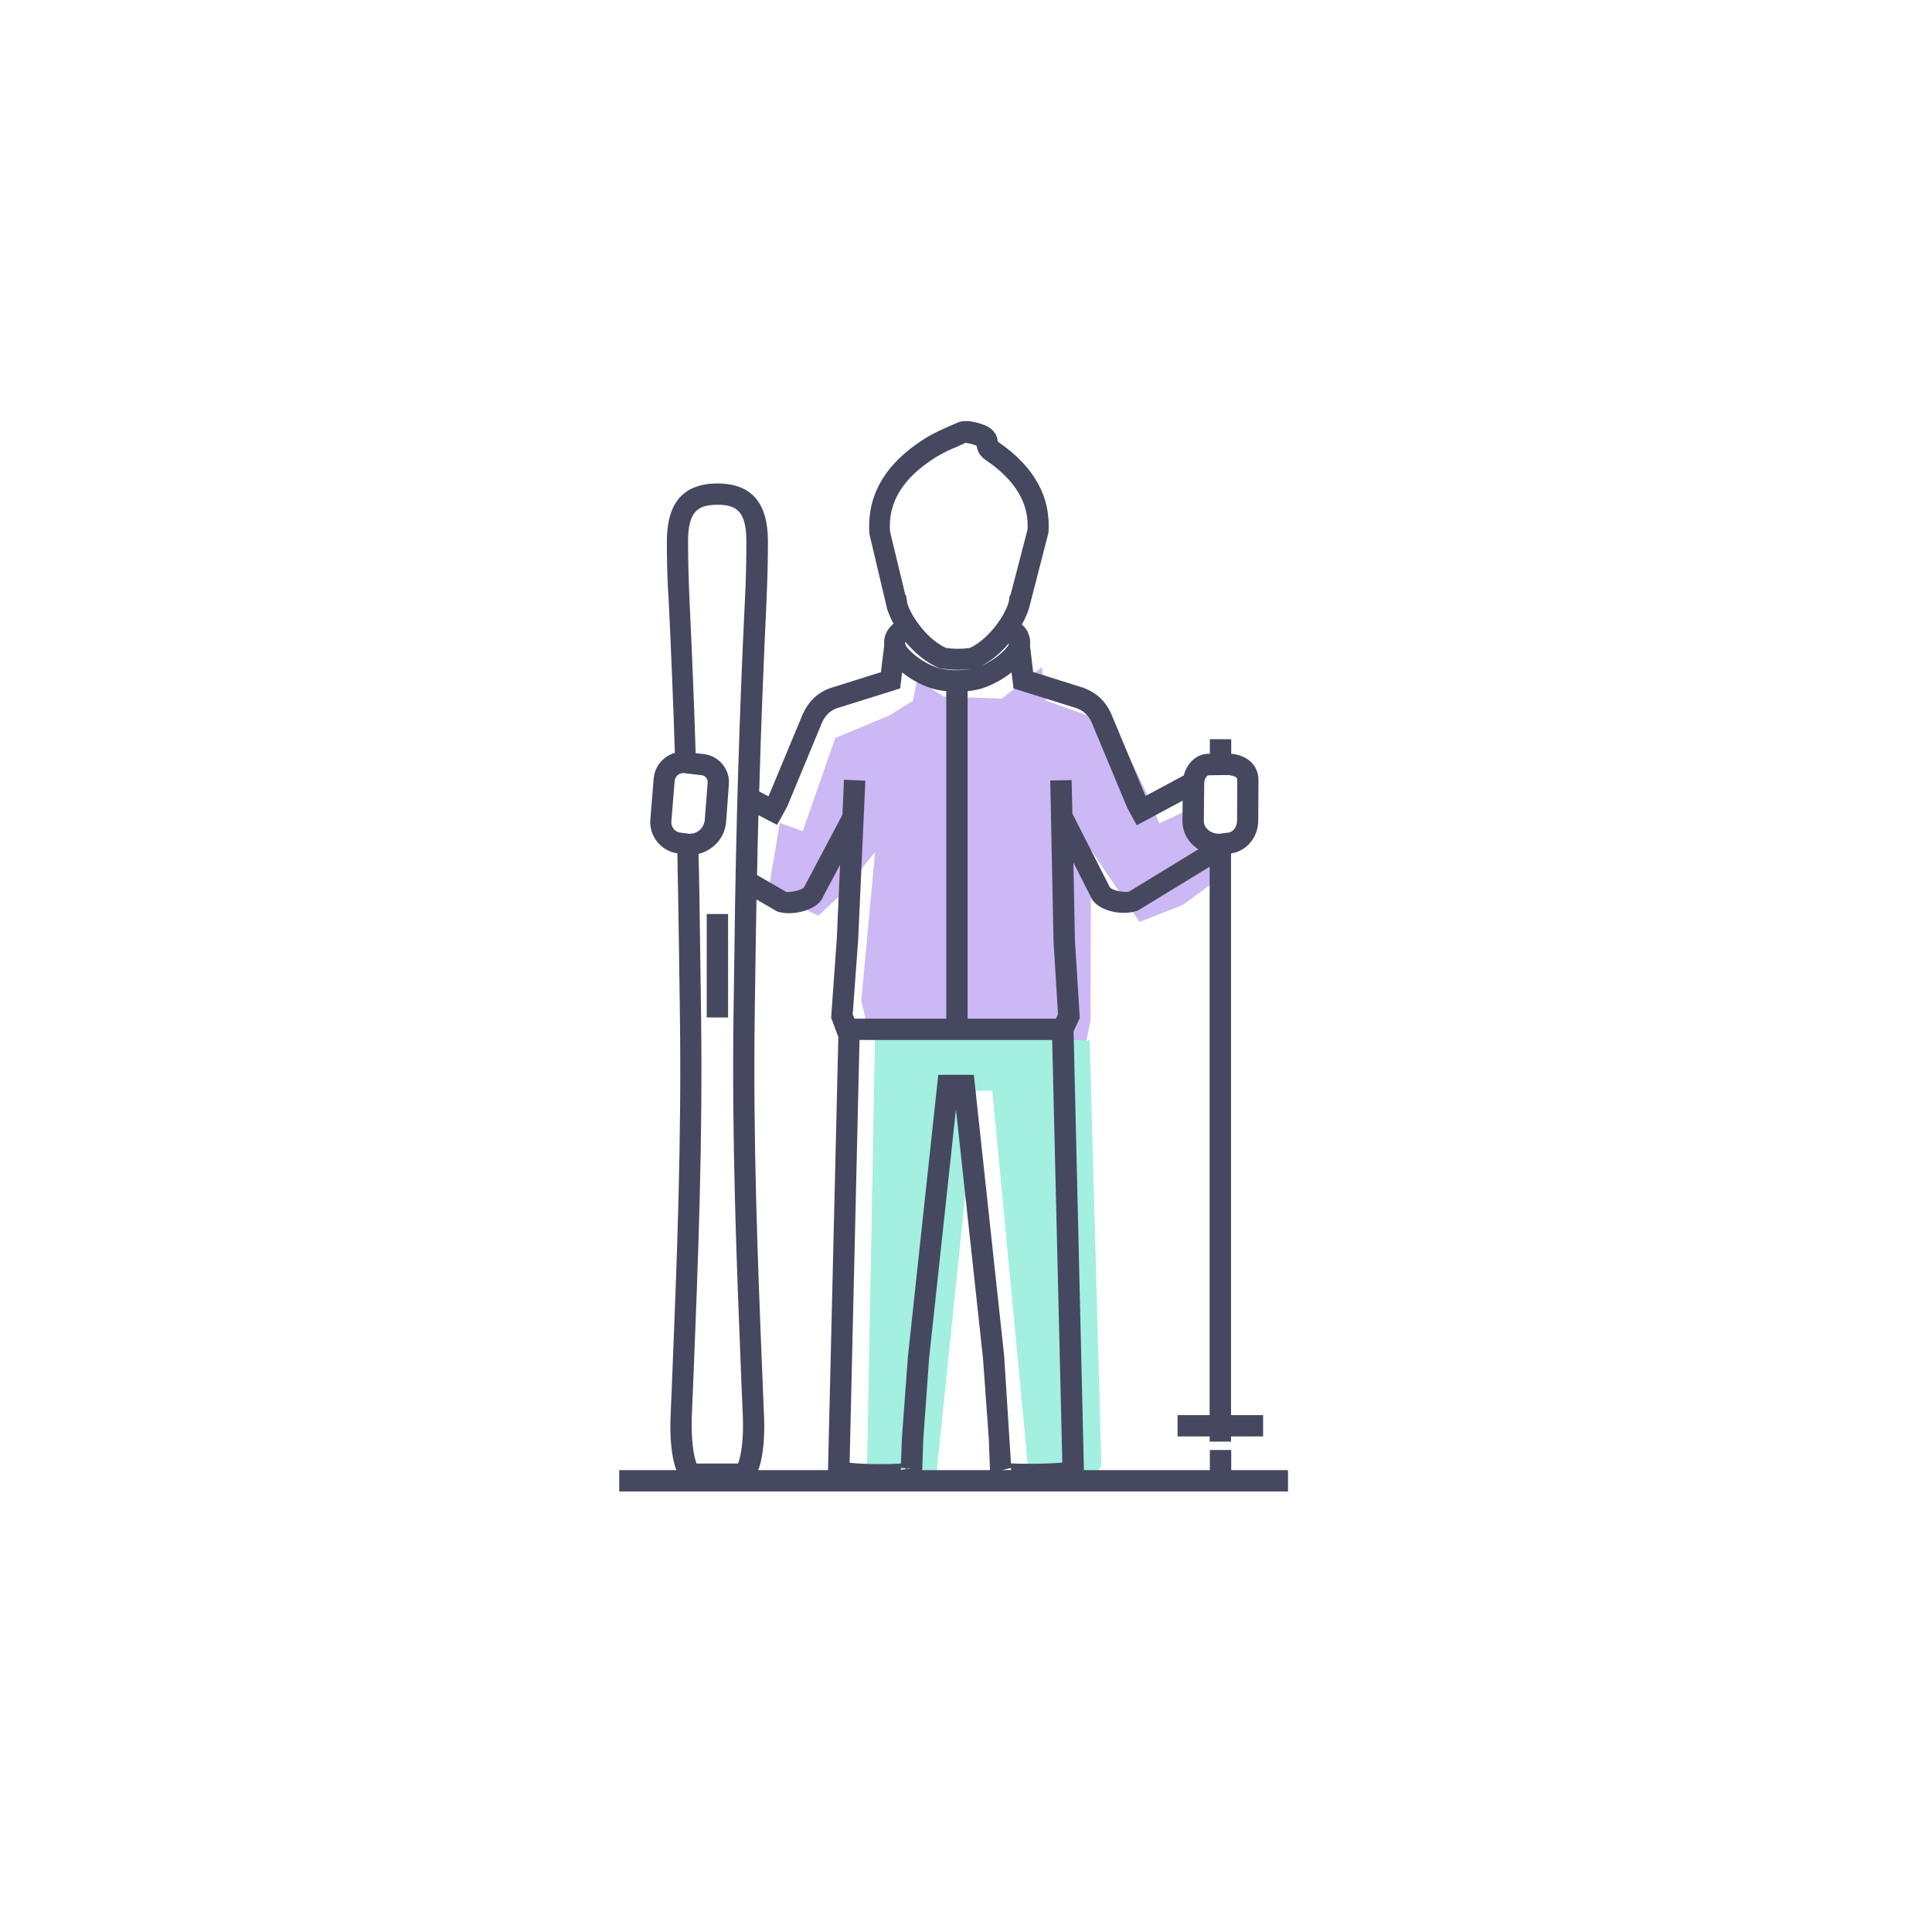
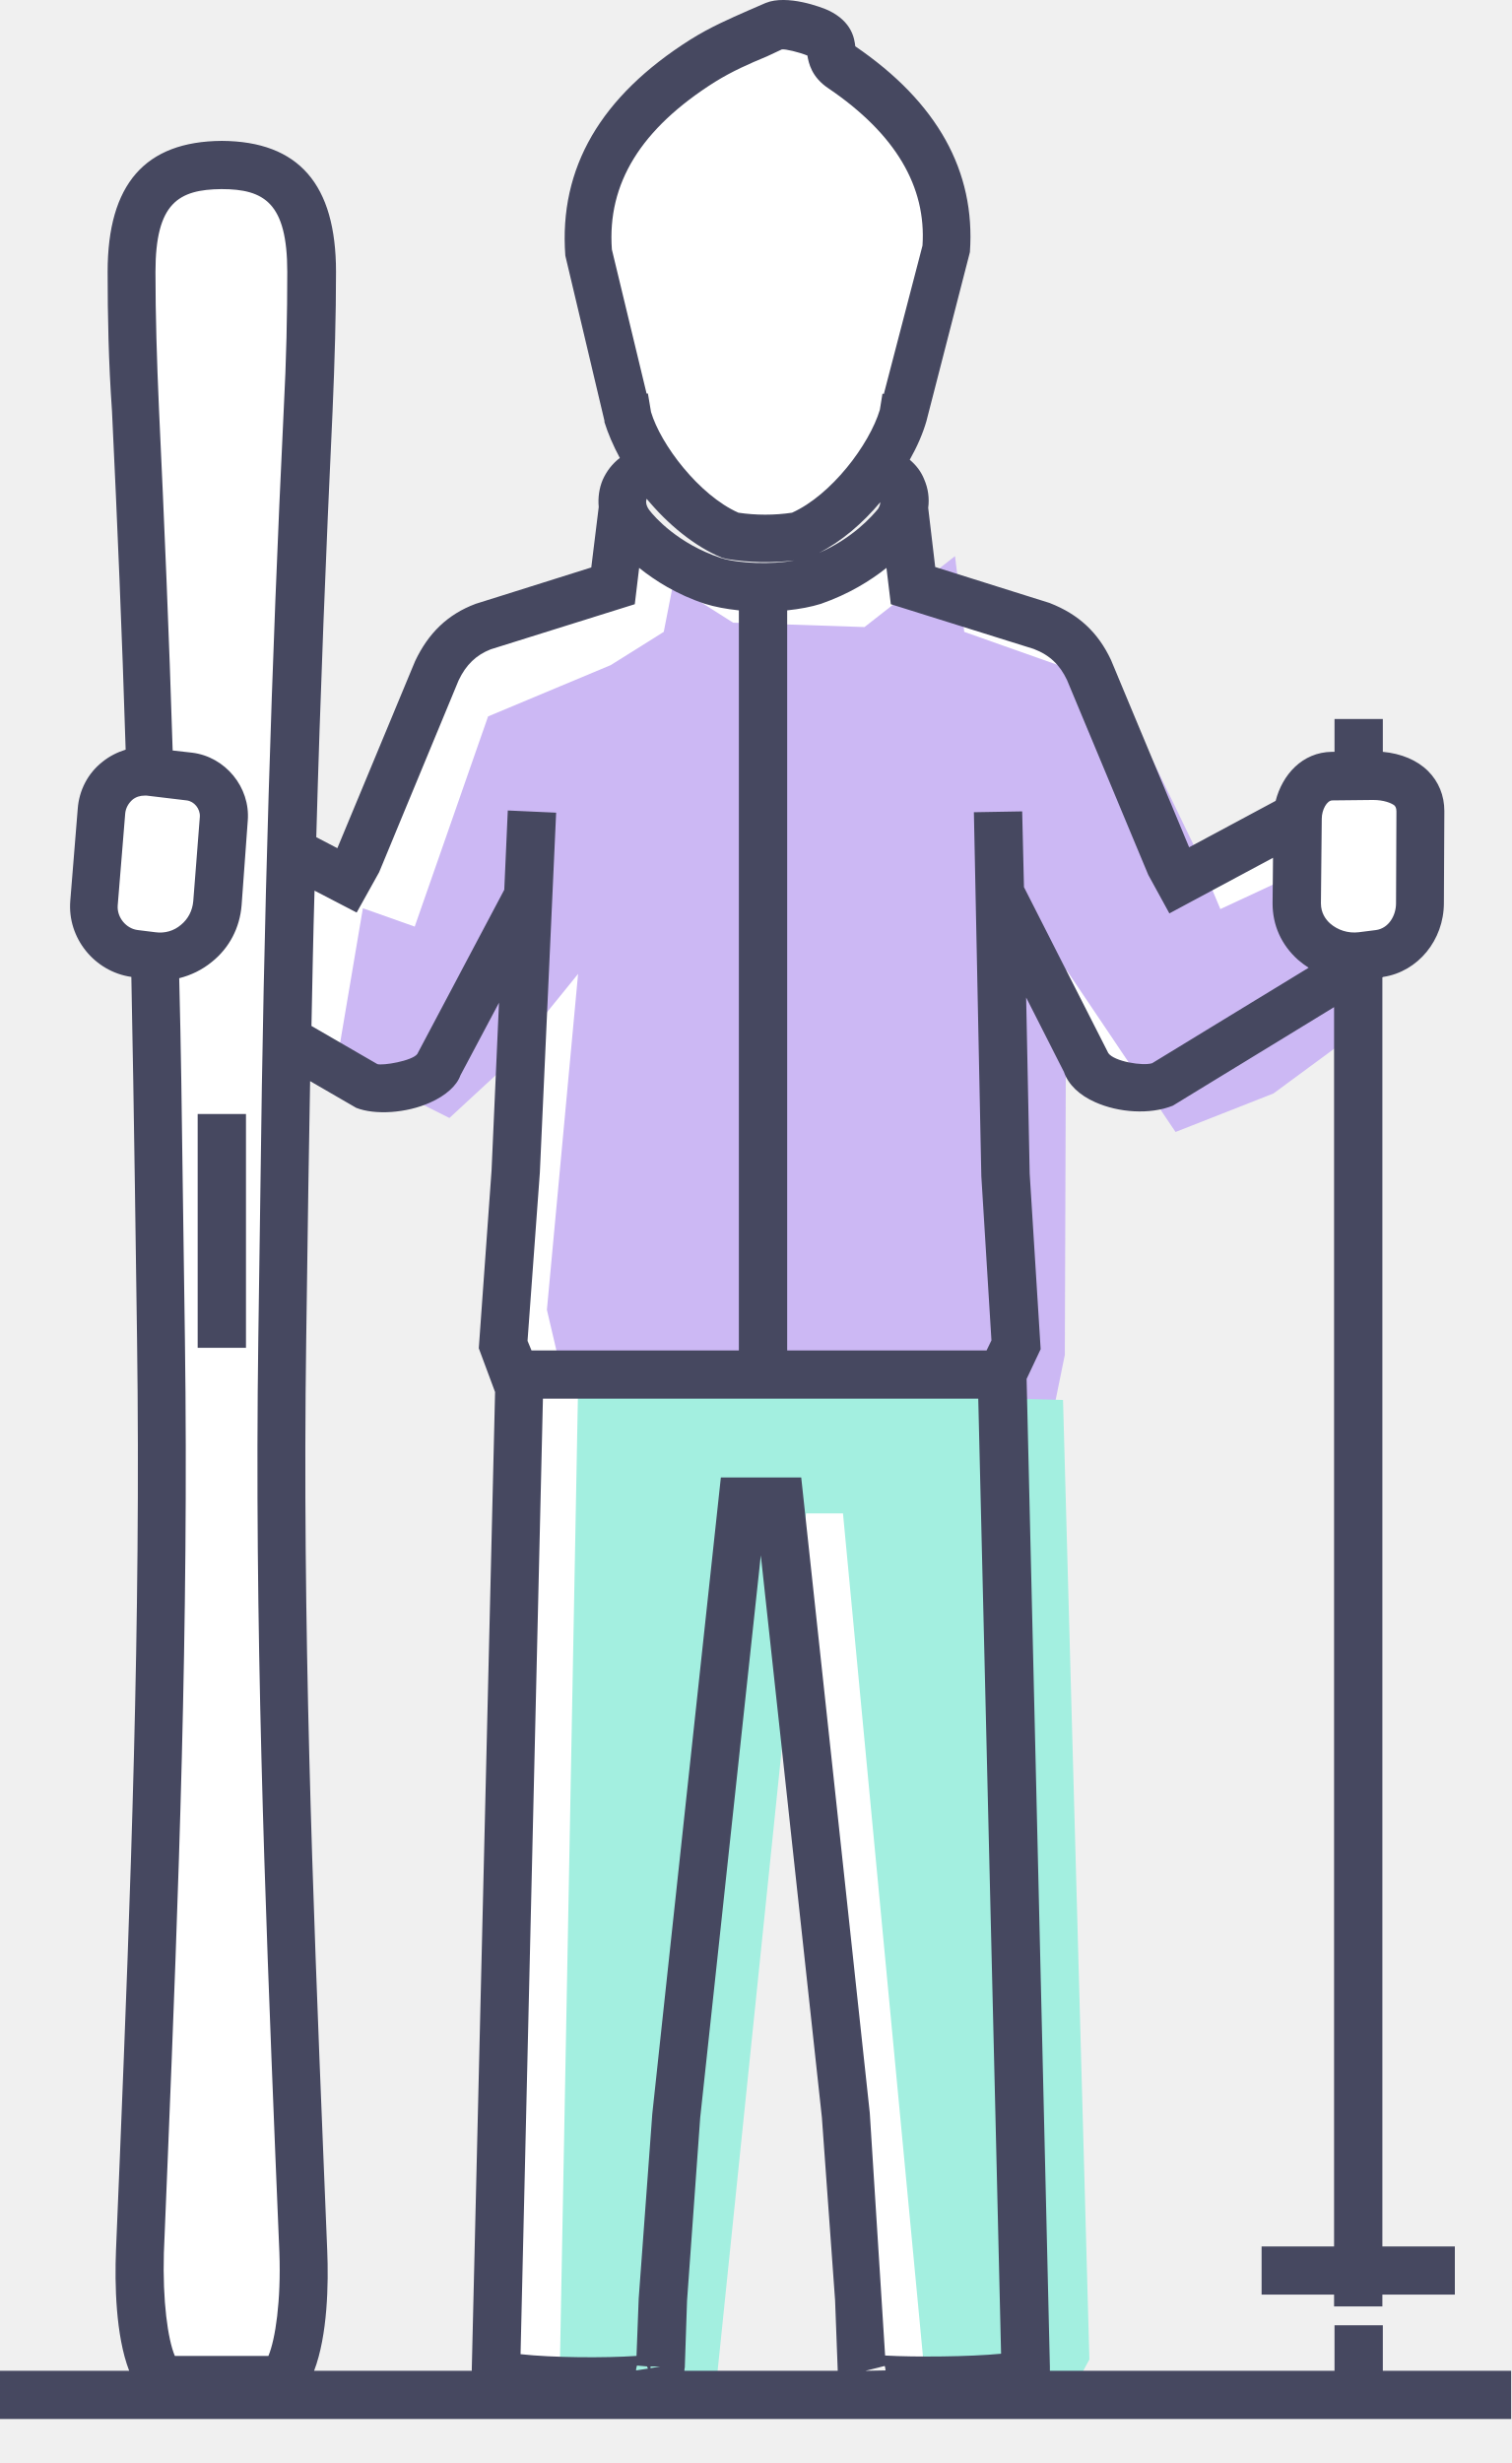
- <svg xmlns="http://www.w3.org/2000/svg" width="78" height="78" viewBox="0 0 78 78" fill="none">
-   <rect width="78" height="78" fill="white" />
-   <path fill-rule="evenodd" clip-rule="evenodd" d="M30.565 32.403L31.499 32.732L32.81 28.977L35 28.061L35.949 27.467L36.114 26.622L37.19 27.302L39.536 27.373L41.153 26.113L41.31 27.467L44.041 28.429L45.399 31.238L45.894 32.411L47.88 31.496L48.013 32.732L48.264 33.538L48.767 34.296L46.836 35.712L45.093 36.401L43.139 33.498L43.115 40.383L42.904 41.423H34.293L33.862 39.577L34.411 33.577L32.967 35.368L32.119 36.151L30.11 35.141L30.565 32.403Z" fill="white" />
-   <path fill-rule="evenodd" clip-rule="evenodd" d="M31.484 33.225L32.41 33.553L33.721 29.798L35.91 28.883L36.86 28.288L37.025 27.443L38.1 28.124L40.447 28.202L42.064 26.935L42.229 28.288L44.952 29.25L46.31 32.059L46.804 33.24L48.79 32.317L48.924 33.553L49.175 34.359L49.677 35.118L47.754 36.534L46.004 37.222L44.05 34.32L44.026 41.204L43.814 42.245H35.204L34.772 40.399L35.33 34.398L33.877 36.19L33.03 36.972L31.02 35.963L31.484 33.225Z" fill="#CCB8F4" />
-   <path fill-rule="evenodd" clip-rule="evenodd" d="M34.191 41.556L42.864 41.791L43.327 58.932L43.037 59.464L40.392 59.276L38.924 43.825H38.264L36.648 59.495L33.861 59.3L34.191 41.556Z" fill="white" />
-   <path fill-rule="evenodd" clip-rule="evenodd" d="M35.329 41.775L43.994 42.01L44.465 59.151L44.174 59.683L41.529 59.495L40.062 44.036H39.402L37.785 59.714L34.999 59.511L35.329 41.775Z" fill="#A3EFE0" />
-   <path fill-rule="evenodd" clip-rule="evenodd" d="M27.763 34.164C27.794 35.501 27.818 36.831 27.833 38.169C27.841 39.092 27.865 40.015 27.872 40.938C27.951 46.673 27.7 52.055 27.496 57.234C27.472 57.837 27.496 59.128 27.888 59.527H30.023C30.423 59.128 30.439 57.837 30.416 57.234C30.212 52.055 29.96 46.673 30.039 40.938C30.055 40.015 30.07 39.092 30.078 38.169C30.133 33.569 30.274 28.961 30.494 24.338C30.533 23.508 30.557 22.695 30.557 21.865C30.557 20.543 30.086 19.964 28.948 19.956C27.818 19.956 27.355 20.528 27.355 21.858C27.355 22.687 27.378 23.508 27.417 24.33C27.519 26.481 27.606 28.633 27.676 30.776" fill="white" />
-   <path fill-rule="evenodd" clip-rule="evenodd" d="M27.677 30.792L28.391 30.878C28.76 30.925 29.035 31.261 29.011 31.629L28.885 33.131C28.838 33.718 28.32 34.148 27.732 34.078L27.418 34.038C26.978 33.984 26.641 33.577 26.68 33.139L26.813 31.496C26.845 31.058 27.229 30.737 27.677 30.792Z" fill="white" />
-   <path fill-rule="evenodd" clip-rule="evenodd" d="M49.527 30.862L48.797 30.87C48.429 30.878 48.185 31.253 48.177 31.621L48.162 33.131C48.154 33.725 48.727 34.148 49.316 34.077L49.629 34.038C50.069 33.983 50.367 33.585 50.367 33.139L50.375 31.496C50.375 31.05 49.975 30.862 49.527 30.862Z" fill="white" />
-   <path fill-rule="evenodd" clip-rule="evenodd" d="M35.934 23.266L35.541 20.754L36.114 19.377L37.142 18.368L38.1 17.938L39.057 17.445L39.834 17.789L40.046 18.204C40.046 18.204 40.682 18.673 40.878 18.884C41.074 19.096 41.569 19.816 41.569 19.816C41.569 19.816 41.836 20.387 41.867 20.739C41.906 21.091 41.773 21.349 41.749 22.037C41.726 22.718 41.749 23.195 41.577 23.547C41.404 23.899 41.247 24.103 41.129 24.423C41.012 24.752 40.525 25.542 40.478 25.597C40.431 25.66 40.054 26.489 39.944 26.45C39.834 26.41 39.034 26.63 38.704 26.614C38.374 26.606 37.535 26.254 37.535 26.254L36.624 25.409L35.934 23.266Z" fill="white" />
-   <path d="M52 60.214H25V59.353H27.308C27.064 58.72 27.049 57.789 27.072 57.21L27.143 55.496C27.331 50.842 27.52 46.03 27.449 40.929L27.41 38.16C27.394 36.924 27.37 35.688 27.347 34.452C26.688 34.358 26.201 33.756 26.256 33.091L26.389 31.448C26.413 31.119 26.57 30.814 26.829 30.611C26.954 30.509 27.096 30.439 27.245 30.392C27.182 28.358 27.096 26.323 27.002 24.344C26.939 23.46 26.923 22.639 26.923 21.856C26.923 20.292 27.59 19.525 28.964 19.517C30.337 19.525 31.004 20.292 31.004 21.856C31.004 22.631 30.981 23.445 30.942 24.352C30.824 26.855 30.722 29.398 30.651 31.956L31.028 32.152L32.417 28.811C32.653 28.311 32.998 27.974 33.5 27.787L35.565 27.137L35.698 26.058C35.682 25.893 35.706 25.721 35.769 25.573C35.839 25.416 35.941 25.283 36.075 25.181C35.957 24.962 35.863 24.743 35.8 24.54V24.516L35.102 21.567C34.984 19.994 35.737 18.719 37.331 17.71C37.692 17.483 38.037 17.335 38.374 17.186L38.681 17.053C39.065 16.896 39.685 17.131 39.803 17.186C40.227 17.389 40.266 17.695 40.282 17.828C41.749 18.829 42.432 20.057 42.33 21.504L41.553 24.524C41.49 24.743 41.388 24.978 41.255 25.213C41.365 25.306 41.459 25.424 41.514 25.565C41.585 25.729 41.608 25.901 41.585 26.073L41.71 27.129L43.751 27.771C44.277 27.974 44.622 28.303 44.85 28.788L46.247 32.136L47.793 31.307C47.911 30.845 48.264 30.439 48.798 30.431H48.845V29.844H49.708V30.431C50.038 30.462 50.32 30.579 50.517 30.775C50.705 30.963 50.807 31.213 50.807 31.487L50.799 33.13C50.799 33.795 50.336 34.358 49.716 34.452L49.7 34.46V57.132H50.995V57.992H49.7V58.203H48.837V57.992H47.542V57.132H48.837V34.992L45.956 36.752C45.548 36.916 44.983 36.877 44.567 36.689C44.285 36.564 44.088 36.376 44.01 36.15L43.335 34.82L43.398 37.965L43.594 41.102L43.343 41.634L43.759 59.283C43.759 59.306 43.759 59.33 43.759 59.353H48.845V58.54H49.708V59.353H52V60.214ZM40.462 59.353L40.823 59.346C40.823 59.322 40.815 59.291 40.808 59.267L40.462 59.353ZM37.228 59.353H39.968C39.968 59.346 39.968 59.346 39.968 59.338L39.921 58.094L39.685 54.824L38.594 44.786L37.511 54.831L37.276 58.102L37.236 59.291C37.228 59.314 37.228 59.338 37.228 59.353ZM30.612 59.353H33.43C33.43 59.338 33.43 59.322 33.43 59.314L33.846 41.868L33.555 41.086L33.783 37.91L33.916 34.913L33.226 36.212C33.163 36.392 32.967 36.572 32.684 36.697C32.268 36.885 31.703 36.924 31.365 36.791L30.541 36.314C30.533 36.932 30.518 37.55 30.51 38.168L30.471 40.937C30.4 46.03 30.588 50.842 30.777 55.496L30.847 57.21C30.871 57.789 30.855 58.72 30.612 59.353ZM36.381 59.259C36.373 59.291 36.365 59.314 36.365 59.346L36.577 59.314L36.561 59.275L36.381 59.259ZM36.624 59.275V59.306L36.797 59.275H36.624ZM34.301 59.056C34.866 59.119 35.808 59.126 36.373 59.087L36.412 58.062L36.656 54.761L37.88 43.394H39.316L40.541 54.745L40.815 59.08C41.357 59.111 42.315 59.103 42.888 59.048L42.785 54.738L42.479 41.986H34.701L34.301 59.056ZM28.124 59.087H29.796C29.921 58.79 30.023 58.102 29.992 57.241L29.921 55.528C29.733 50.865 29.544 46.038 29.615 40.922L29.654 38.152C29.709 33.497 29.851 28.835 30.07 24.313C30.117 23.421 30.133 22.615 30.133 21.856C30.133 20.62 29.717 20.378 28.956 20.378C28.195 20.386 27.779 20.62 27.779 21.856C27.779 22.631 27.802 23.429 27.841 24.313C27.936 26.308 28.022 28.358 28.085 30.407L28.43 30.446C29.026 30.517 29.474 31.064 29.427 31.659L29.317 33.169C29.285 33.576 29.097 33.935 28.783 34.186C28.61 34.327 28.414 34.421 28.202 34.475C28.234 35.704 28.249 36.932 28.265 38.16L28.304 40.929C28.375 46.046 28.187 50.873 27.998 55.543L27.928 57.249C27.904 58.102 27.998 58.79 28.124 59.087ZM39.065 41.125H42.629L42.715 40.945L42.534 38.011L42.401 31.51L43.264 31.495L43.296 32.848L44.803 35.813C44.905 35.962 45.423 36.048 45.587 35.993L48.382 34.288C48.319 34.248 48.256 34.202 48.193 34.147C47.895 33.881 47.738 33.529 47.738 33.138L47.746 32.324L45.894 33.318L45.517 32.629L44.065 29.148C43.939 28.882 43.759 28.702 43.468 28.592L40.917 27.794L40.839 27.145C40.556 27.372 40.164 27.614 39.669 27.787C39.497 27.841 39.293 27.88 39.065 27.904V41.125ZM34.497 41.125H38.202V27.904C37.974 27.88 37.77 27.841 37.597 27.787C37.095 27.622 36.703 27.372 36.42 27.145L36.342 27.794L33.767 28.6C33.508 28.702 33.328 28.874 33.194 29.155L31.773 32.582L31.373 33.302L30.62 32.911C30.596 33.717 30.581 34.522 30.565 35.328L31.742 36.009C31.836 36.04 32.362 35.954 32.456 35.829L34.011 32.895L34.073 31.479L34.937 31.518L34.646 37.949L34.426 40.953L34.497 41.125ZM27.582 31.213C27.504 31.213 27.425 31.236 27.363 31.291C27.292 31.354 27.245 31.44 27.237 31.534L27.104 33.177C27.088 33.388 27.253 33.591 27.465 33.615L27.779 33.654C27.943 33.677 28.108 33.63 28.234 33.521C28.359 33.419 28.438 33.271 28.453 33.099L28.571 31.589C28.579 31.448 28.469 31.315 28.336 31.299L27.622 31.213C27.606 31.213 27.59 31.213 27.582 31.213ZM49.535 31.291L48.806 31.299C48.711 31.299 48.617 31.463 48.617 31.628L48.602 33.138C48.602 33.31 48.688 33.427 48.766 33.497C48.9 33.615 49.088 33.677 49.276 33.654L49.583 33.615C49.818 33.584 49.944 33.349 49.944 33.138L49.952 31.495C49.952 31.424 49.928 31.409 49.92 31.393C49.865 31.346 49.724 31.291 49.535 31.291ZM36.553 25.909V25.917C36.538 25.956 36.538 26.026 36.601 26.112C36.695 26.238 37.119 26.715 37.872 26.965C38.186 27.067 38.783 27.09 39.191 27.012C38.798 27.059 38.39 27.051 37.998 26.988L37.904 26.965C37.409 26.762 36.93 26.363 36.553 25.909ZM40.729 25.971C40.415 26.347 40.031 26.676 39.63 26.879C40.242 26.613 40.588 26.214 40.69 26.089C40.713 26.05 40.729 26.011 40.729 25.971ZM38.194 26.159C38.508 26.206 38.837 26.206 39.151 26.159C39.85 25.846 40.533 24.947 40.721 24.321L40.768 24.031L40.792 24.039L41.483 21.387C41.553 20.339 41.004 19.392 39.803 18.578C39.497 18.375 39.45 18.125 39.426 17.992C39.269 17.929 39.034 17.874 38.971 17.882L38.704 18.007C38.382 18.14 38.084 18.273 37.778 18.461C36.452 19.298 35.847 20.276 35.933 21.457L36.553 24.031H36.577L36.632 24.36C36.805 24.939 37.487 25.846 38.194 26.159ZM29.387 41.078H28.532V36.901H29.395V41.078H29.387Z" fill="#464860" />
+ <svg xmlns="http://www.w3.org/2000/svg" width="27" height="44" viewBox="0 0 27 44" fill="none">
+   <path fill-rule="evenodd" clip-rule="evenodd" d="M5.565 15.403L6.499 15.732L7.81 11.977L10 11.061L10.949 10.467L11.114 9.622L12.19 10.302L14.536 10.373L16.153 9.113L16.31 10.467L19.041 11.429L20.399 14.238L20.894 15.411L22.88 14.496L23.013 15.732L23.264 16.538L23.767 17.296L21.836 18.712L20.093 19.401L18.139 16.498L18.115 23.383L17.904 24.423H9.293L8.862 22.577L9.411 16.577L7.967 18.368L7.119 19.151L5.11 18.141L5.565 15.403Z" fill="white" />
+   <path fill-rule="evenodd" clip-rule="evenodd" d="M6.484 16.225L7.41 16.553L8.721 12.798L10.91 11.883L11.86 11.288L12.025 10.443L13.1 11.124L15.447 11.202L17.064 9.935L17.229 11.288L19.952 12.251L21.31 15.059L21.805 16.24L23.79 15.317L23.924 16.553L24.175 17.359L24.677 18.118L22.754 19.534L21.004 20.222L19.05 17.32L19.026 24.204L18.814 25.245H10.204L9.772 23.399L10.329 17.398L8.877 19.19L8.03 19.972L6.021 18.963L6.484 16.225Z" fill="#CCB8F4" />
+   <path fill-rule="evenodd" clip-rule="evenodd" d="M9.191 24.556L17.864 24.791L18.327 41.932L18.037 42.464L15.392 42.276L13.924 26.825H13.264L11.648 42.495L8.861 42.3L9.191 24.556Z" fill="white" />
+   <path fill-rule="evenodd" clip-rule="evenodd" d="M10.329 24.775L18.994 25.01L19.465 42.151L19.174 42.683L16.529 42.495L15.062 27.036H14.402L12.785 42.714L9.999 42.511L10.329 24.775Z" fill="#A3EFE0" />
+   <path fill-rule="evenodd" clip-rule="evenodd" d="M2.763 17.164C2.794 18.501 2.818 19.831 2.833 21.169C2.841 22.092 2.865 23.015 2.873 23.939C2.951 29.673 2.7 35.055 2.496 40.234C2.472 40.837 2.496 42.128 2.888 42.527H5.023C5.423 42.128 5.439 40.837 5.416 40.234C5.211 35.055 4.96 29.673 5.039 23.939C5.054 23.015 5.07 22.092 5.078 21.169C5.133 16.569 5.274 11.961 5.494 7.338C5.533 6.508 5.557 5.695 5.557 4.865C5.557 3.543 5.086 2.964 3.948 2.957C2.818 2.957 2.354 3.528 2.354 4.858C2.354 5.687 2.378 6.508 2.417 7.33C2.519 9.481 2.606 11.633 2.676 13.776" fill="white" />
+   <path fill-rule="evenodd" clip-rule="evenodd" d="M2.677 13.792L3.391 13.878C3.76 13.925 4.035 14.261 4.011 14.629L3.885 16.131C3.838 16.718 3.32 17.148 2.732 17.078L2.418 17.038C1.978 16.984 1.641 16.577 1.68 16.139L1.813 14.496C1.845 14.058 2.229 13.737 2.677 13.792Z" fill="white" />
+   <path fill-rule="evenodd" clip-rule="evenodd" d="M24.527 13.862L23.797 13.87C23.429 13.878 23.185 14.253 23.177 14.621L23.162 16.131C23.154 16.725 23.727 17.148 24.316 17.077L24.629 17.038C25.069 16.983 25.367 16.585 25.367 16.139L25.375 14.496C25.375 14.05 24.975 13.862 24.527 13.862Z" fill="white" />
+   <path fill-rule="evenodd" clip-rule="evenodd" d="M10.934 6.266L10.541 3.754L11.114 2.377L12.142 1.368L13.1 0.938L14.057 0.445L14.834 0.789L15.046 1.204C15.046 1.204 15.682 1.673 15.878 1.885C16.074 2.096 16.569 2.816 16.569 2.816C16.569 2.816 16.836 3.387 16.867 3.739C16.906 4.091 16.773 4.349 16.749 5.037C16.726 5.718 16.749 6.195 16.577 6.547C16.404 6.899 16.247 7.103 16.129 7.423C16.012 7.752 15.525 8.542 15.478 8.597C15.431 8.659 15.054 9.489 14.944 9.45C14.834 9.411 14.034 9.63 13.704 9.614C13.374 9.606 12.535 9.254 12.535 9.254L11.624 8.409L10.934 6.266Z" fill="white" />
+   <path d="M27 43.214H0V42.353H2.308C2.064 41.72 2.049 40.789 2.072 40.21L2.143 38.496C2.331 33.842 2.519 29.03 2.449 23.93L2.41 21.16C2.394 19.924 2.37 18.688 2.347 17.452C1.688 17.358 1.201 16.756 1.256 16.091L1.389 14.448C1.413 14.119 1.57 13.814 1.829 13.611C1.954 13.509 2.096 13.439 2.245 13.392C2.182 11.358 2.096 9.324 2.001 7.344C1.939 6.46 1.923 5.639 1.923 4.856C1.923 3.292 2.59 2.525 3.964 2.517C5.337 2.525 6.004 3.292 6.004 4.856C6.004 5.631 5.981 6.445 5.942 7.352C5.824 9.855 5.722 12.398 5.651 14.956L6.028 15.152L7.417 11.811C7.653 11.311 7.998 10.974 8.5 10.787L10.565 10.137L10.698 9.058C10.682 8.893 10.706 8.721 10.769 8.572C10.839 8.416 10.941 8.283 11.075 8.181C10.957 7.962 10.863 7.743 10.8 7.54V7.516L10.101 4.567C9.984 2.995 10.737 1.719 12.331 0.71C12.692 0.483 13.037 0.335 13.374 0.186L13.681 0.053C14.065 -0.104 14.685 0.131 14.803 0.186C15.227 0.389 15.266 0.694 15.282 0.827C16.749 1.829 17.432 3.057 17.33 4.504L16.553 7.524C16.49 7.743 16.388 7.978 16.255 8.213C16.365 8.306 16.459 8.424 16.514 8.565C16.585 8.729 16.608 8.901 16.585 9.073L16.71 10.129L18.751 10.771C19.277 10.974 19.622 11.303 19.85 11.788L21.247 15.136L22.793 14.307C22.911 13.845 23.264 13.438 23.798 13.431H23.845V12.844H24.708V13.431C25.038 13.462 25.32 13.579 25.517 13.775C25.705 13.963 25.807 14.213 25.807 14.487L25.799 16.13C25.799 16.795 25.336 17.358 24.716 17.452L24.7 17.46V40.132H25.995V40.992H24.7V41.203H23.837V40.992H22.542V40.132H23.837V17.992L20.956 19.752C20.548 19.916 19.983 19.877 19.567 19.689C19.285 19.564 19.088 19.376 19.01 19.149L18.335 17.82L18.398 20.965L18.594 24.102L18.343 24.634L18.759 42.283C18.759 42.306 18.759 42.33 18.759 42.353H23.845V41.54H24.708V42.353H27V43.214ZM15.462 42.353L15.823 42.346C15.823 42.322 15.815 42.291 15.808 42.267L15.462 42.353ZM12.229 42.353H14.968C14.968 42.346 14.968 42.346 14.968 42.338L14.921 41.094L14.685 37.824L13.594 27.786L12.511 37.831L12.276 41.102L12.236 42.291C12.229 42.314 12.229 42.338 12.229 42.353ZM5.612 42.353H8.43C8.43 42.338 8.43 42.322 8.43 42.314L8.846 24.868L8.555 24.086L8.783 20.91L8.916 17.913L8.226 19.212C8.163 19.392 7.967 19.572 7.684 19.697C7.268 19.885 6.703 19.924 6.365 19.791L5.541 19.314C5.533 19.932 5.518 20.55 5.51 21.168L5.471 23.937C5.4 29.03 5.588 33.842 5.777 38.496L5.847 40.21C5.871 40.789 5.855 41.72 5.612 42.353ZM11.381 42.259C11.373 42.291 11.365 42.314 11.365 42.346L11.577 42.314L11.561 42.275L11.381 42.259ZM11.624 42.275V42.306L11.797 42.275H11.624ZM9.301 42.056C9.866 42.119 10.808 42.126 11.373 42.087L11.412 41.062L11.655 37.761L12.88 26.394H14.316L15.541 37.745L15.815 42.08C16.357 42.111 17.314 42.103 17.887 42.048L17.785 37.738L17.479 24.986H9.701L9.301 42.056ZM3.124 42.087H4.796C4.921 41.79 5.023 41.102 4.992 40.241L4.921 38.528C4.733 33.865 4.544 29.038 4.615 23.922L4.654 21.152C4.709 16.497 4.851 11.835 5.07 7.313C5.117 6.421 5.133 5.615 5.133 4.856C5.133 3.62 4.717 3.378 3.956 3.378C3.194 3.386 2.778 3.62 2.778 4.856C2.778 5.631 2.802 6.429 2.841 7.313C2.935 9.308 3.022 11.358 3.085 13.407L3.43 13.446C4.026 13.517 4.474 14.064 4.427 14.659L4.317 16.169C4.285 16.576 4.097 16.936 3.783 17.186C3.61 17.327 3.414 17.421 3.202 17.475C3.234 18.704 3.249 19.932 3.265 21.16L3.304 23.93C3.375 29.046 3.187 33.873 2.998 38.543L2.928 40.249C2.904 41.102 2.998 41.79 3.124 42.087ZM14.065 24.125H17.628L17.715 23.945L17.534 21.012L17.401 14.51L18.264 14.495L18.296 15.848L19.803 18.813C19.905 18.962 20.423 19.048 20.587 18.993L23.382 17.288C23.319 17.248 23.256 17.201 23.193 17.147C22.895 16.881 22.738 16.529 22.738 16.138L22.746 15.324L20.894 16.317L20.517 15.629L19.065 12.148C18.939 11.882 18.759 11.702 18.468 11.592L15.917 10.794L15.839 10.145C15.556 10.372 15.164 10.614 14.669 10.787C14.497 10.841 14.293 10.88 14.065 10.904V24.125ZM9.497 24.125H13.202V10.904C12.974 10.88 12.77 10.841 12.597 10.787C12.095 10.622 11.703 10.372 11.42 10.145L11.342 10.794L8.767 11.6C8.508 11.702 8.328 11.874 8.194 12.155L6.774 15.582L6.373 16.302L5.62 15.911C5.596 16.716 5.581 17.522 5.565 18.328L6.742 19.009C6.836 19.04 7.362 18.954 7.456 18.829L9.01 15.895L9.073 14.479L9.937 14.518L9.646 20.949L9.426 23.953L9.497 24.125ZM2.582 14.213C2.504 14.213 2.425 14.236 2.362 14.291C2.292 14.354 2.245 14.44 2.237 14.534L2.103 16.177C2.088 16.388 2.253 16.591 2.465 16.615L2.778 16.654C2.943 16.677 3.108 16.63 3.234 16.521C3.359 16.419 3.438 16.271 3.453 16.099L3.571 14.589C3.579 14.448 3.469 14.315 3.336 14.299L2.622 14.213C2.606 14.213 2.59 14.213 2.582 14.213ZM24.535 14.291L23.805 14.299C23.711 14.299 23.617 14.463 23.617 14.628L23.602 16.138C23.602 16.31 23.688 16.427 23.766 16.497C23.9 16.615 24.088 16.677 24.276 16.654L24.583 16.615C24.818 16.584 24.944 16.349 24.944 16.138L24.951 14.495C24.951 14.424 24.928 14.409 24.92 14.393C24.865 14.346 24.724 14.291 24.535 14.291ZM11.553 8.909V8.917C11.538 8.956 11.538 9.026 11.601 9.112C11.695 9.237 12.119 9.715 12.872 9.965C13.186 10.067 13.783 10.09 14.191 10.012C13.798 10.059 13.39 10.051 12.998 9.988L12.903 9.965C12.409 9.762 11.93 9.363 11.553 8.909ZM15.729 8.971C15.415 9.347 15.03 9.676 14.63 9.879C15.242 9.613 15.588 9.214 15.69 9.089C15.713 9.05 15.729 9.011 15.729 8.971ZM13.194 9.159C13.508 9.206 13.838 9.206 14.152 9.159C14.85 8.846 15.533 7.947 15.721 7.321L15.768 7.031L15.792 7.039L16.483 4.387C16.553 3.339 16.004 2.392 14.803 1.579C14.497 1.375 14.45 1.125 14.426 0.992C14.269 0.929 14.034 0.874 13.971 0.882L13.704 1.007C13.382 1.14 13.084 1.273 12.778 1.461C11.451 2.298 10.847 3.276 10.933 4.457L11.553 7.031H11.577L11.632 7.36C11.805 7.939 12.488 8.846 13.194 9.159ZM4.388 24.078H3.532V19.901H4.395V24.078H4.388Z" fill="#464860" />
</svg>
